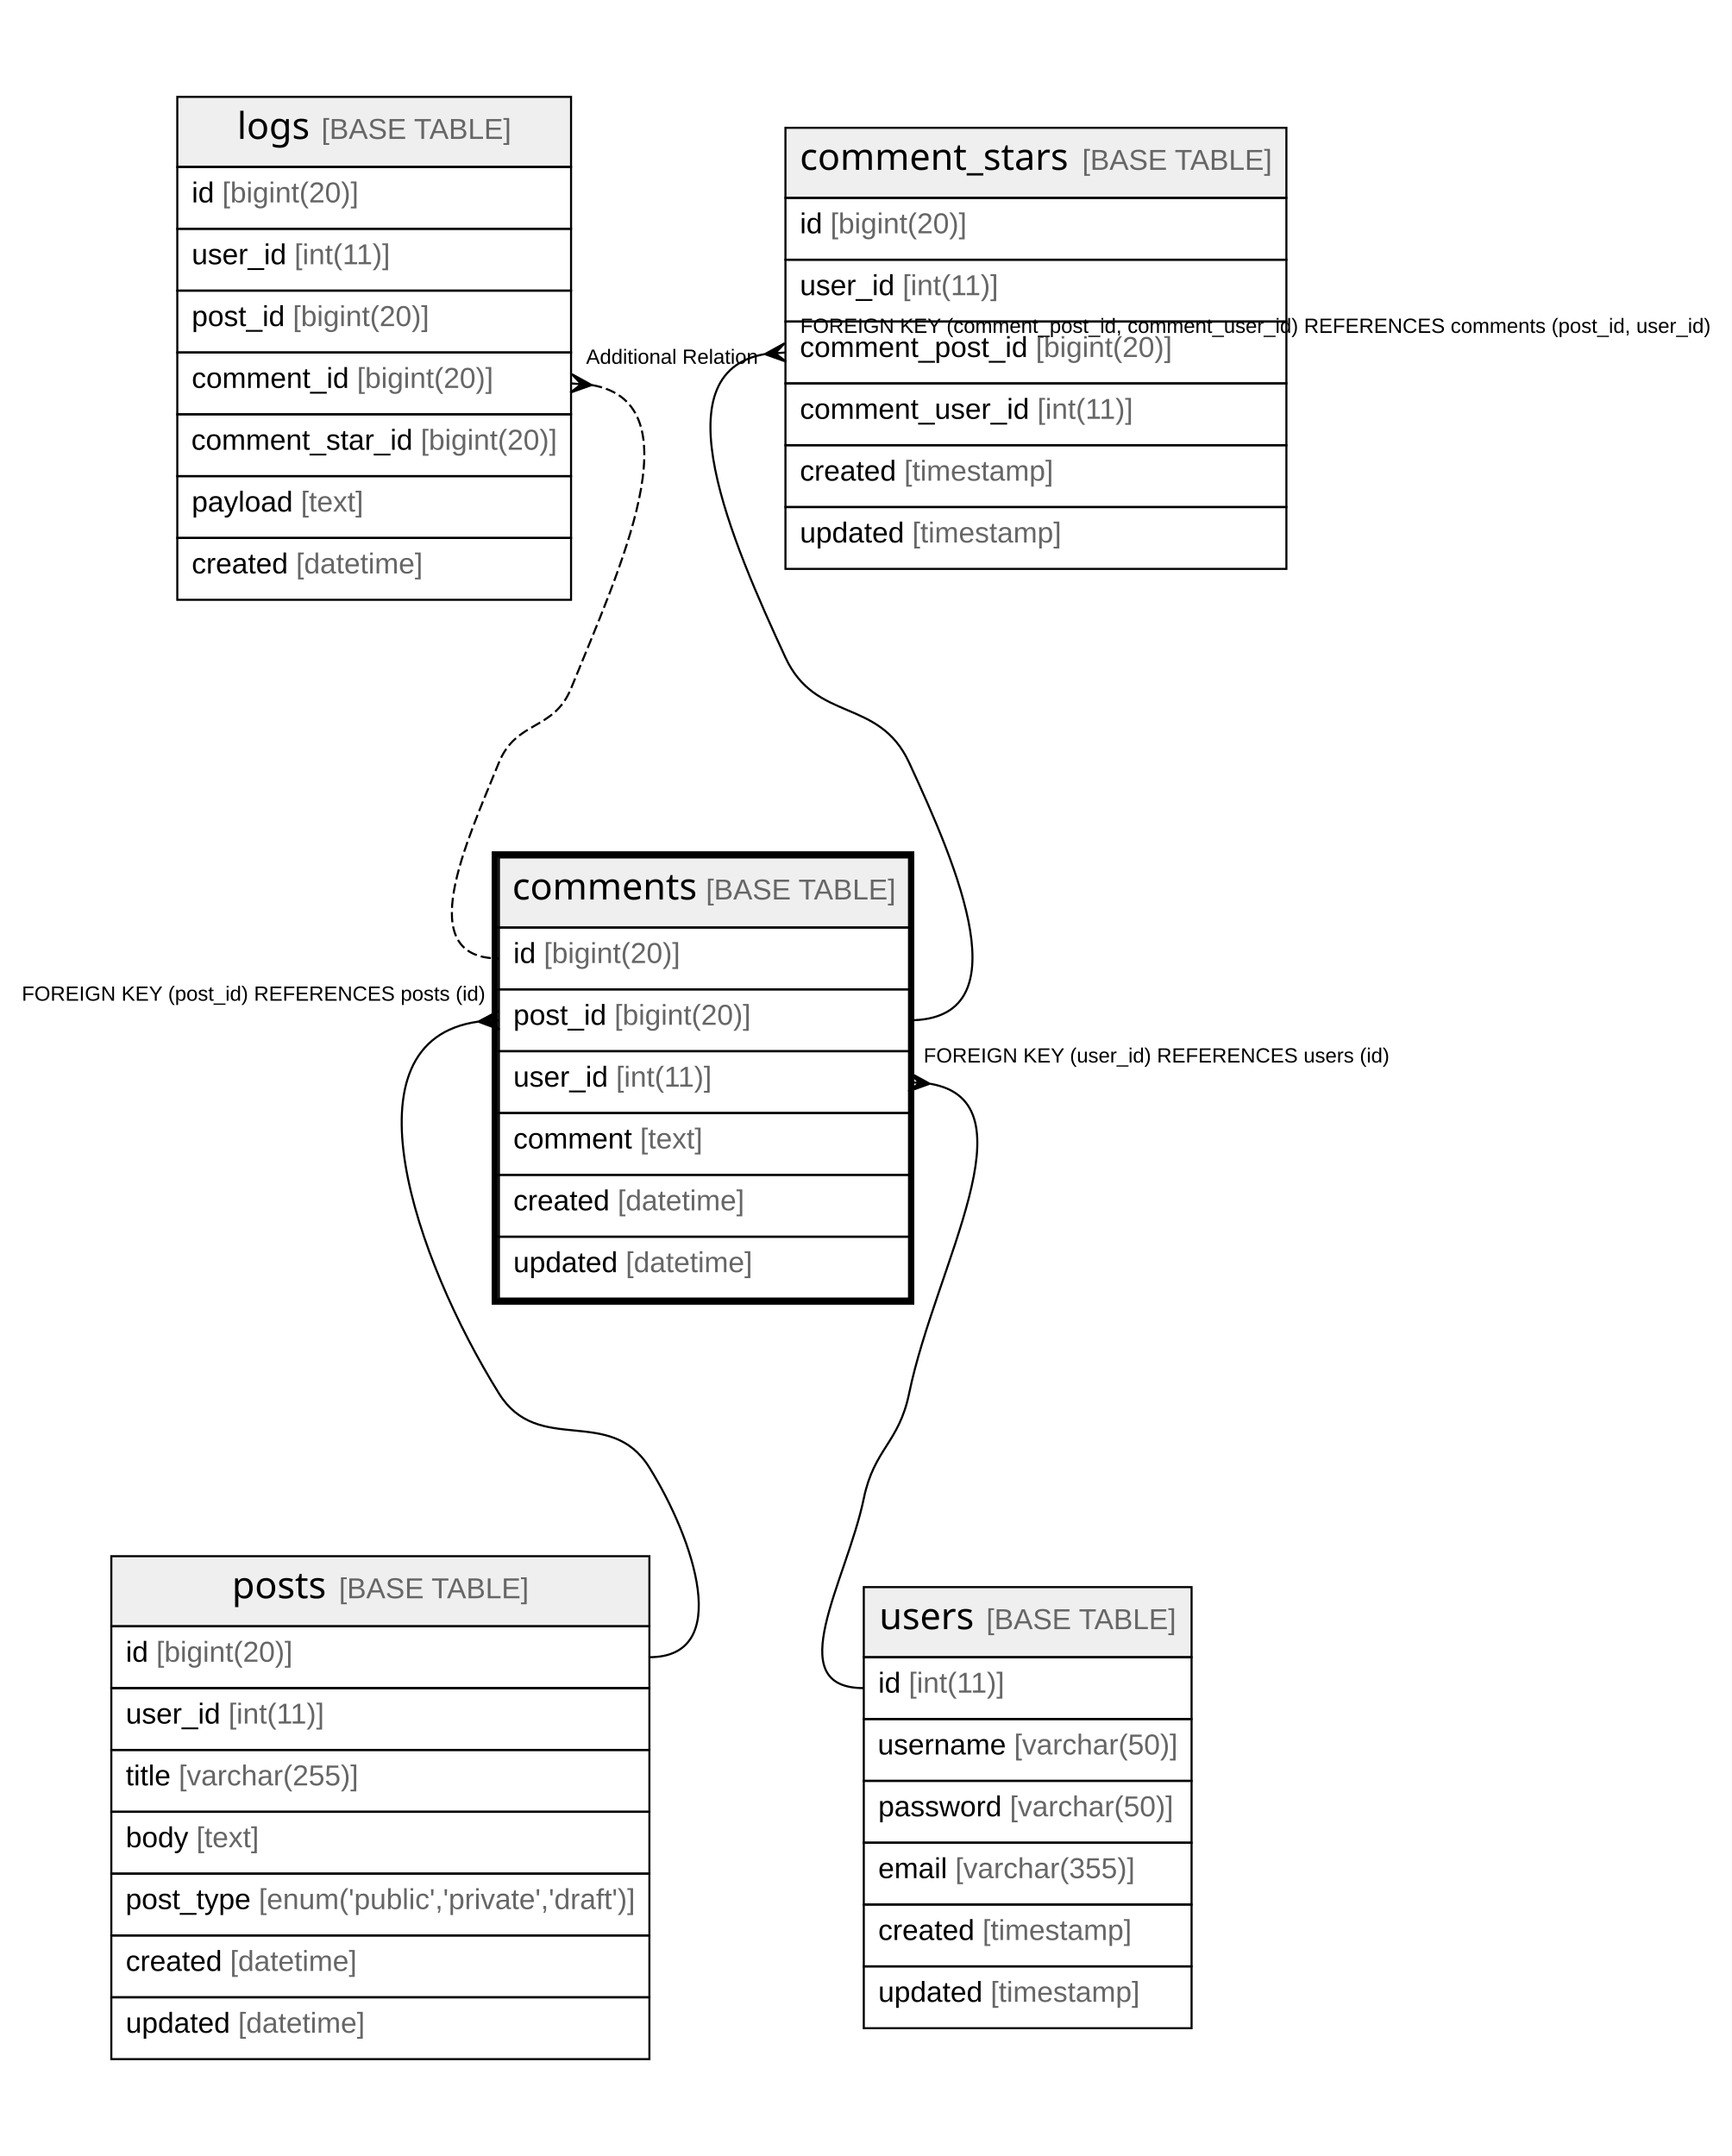
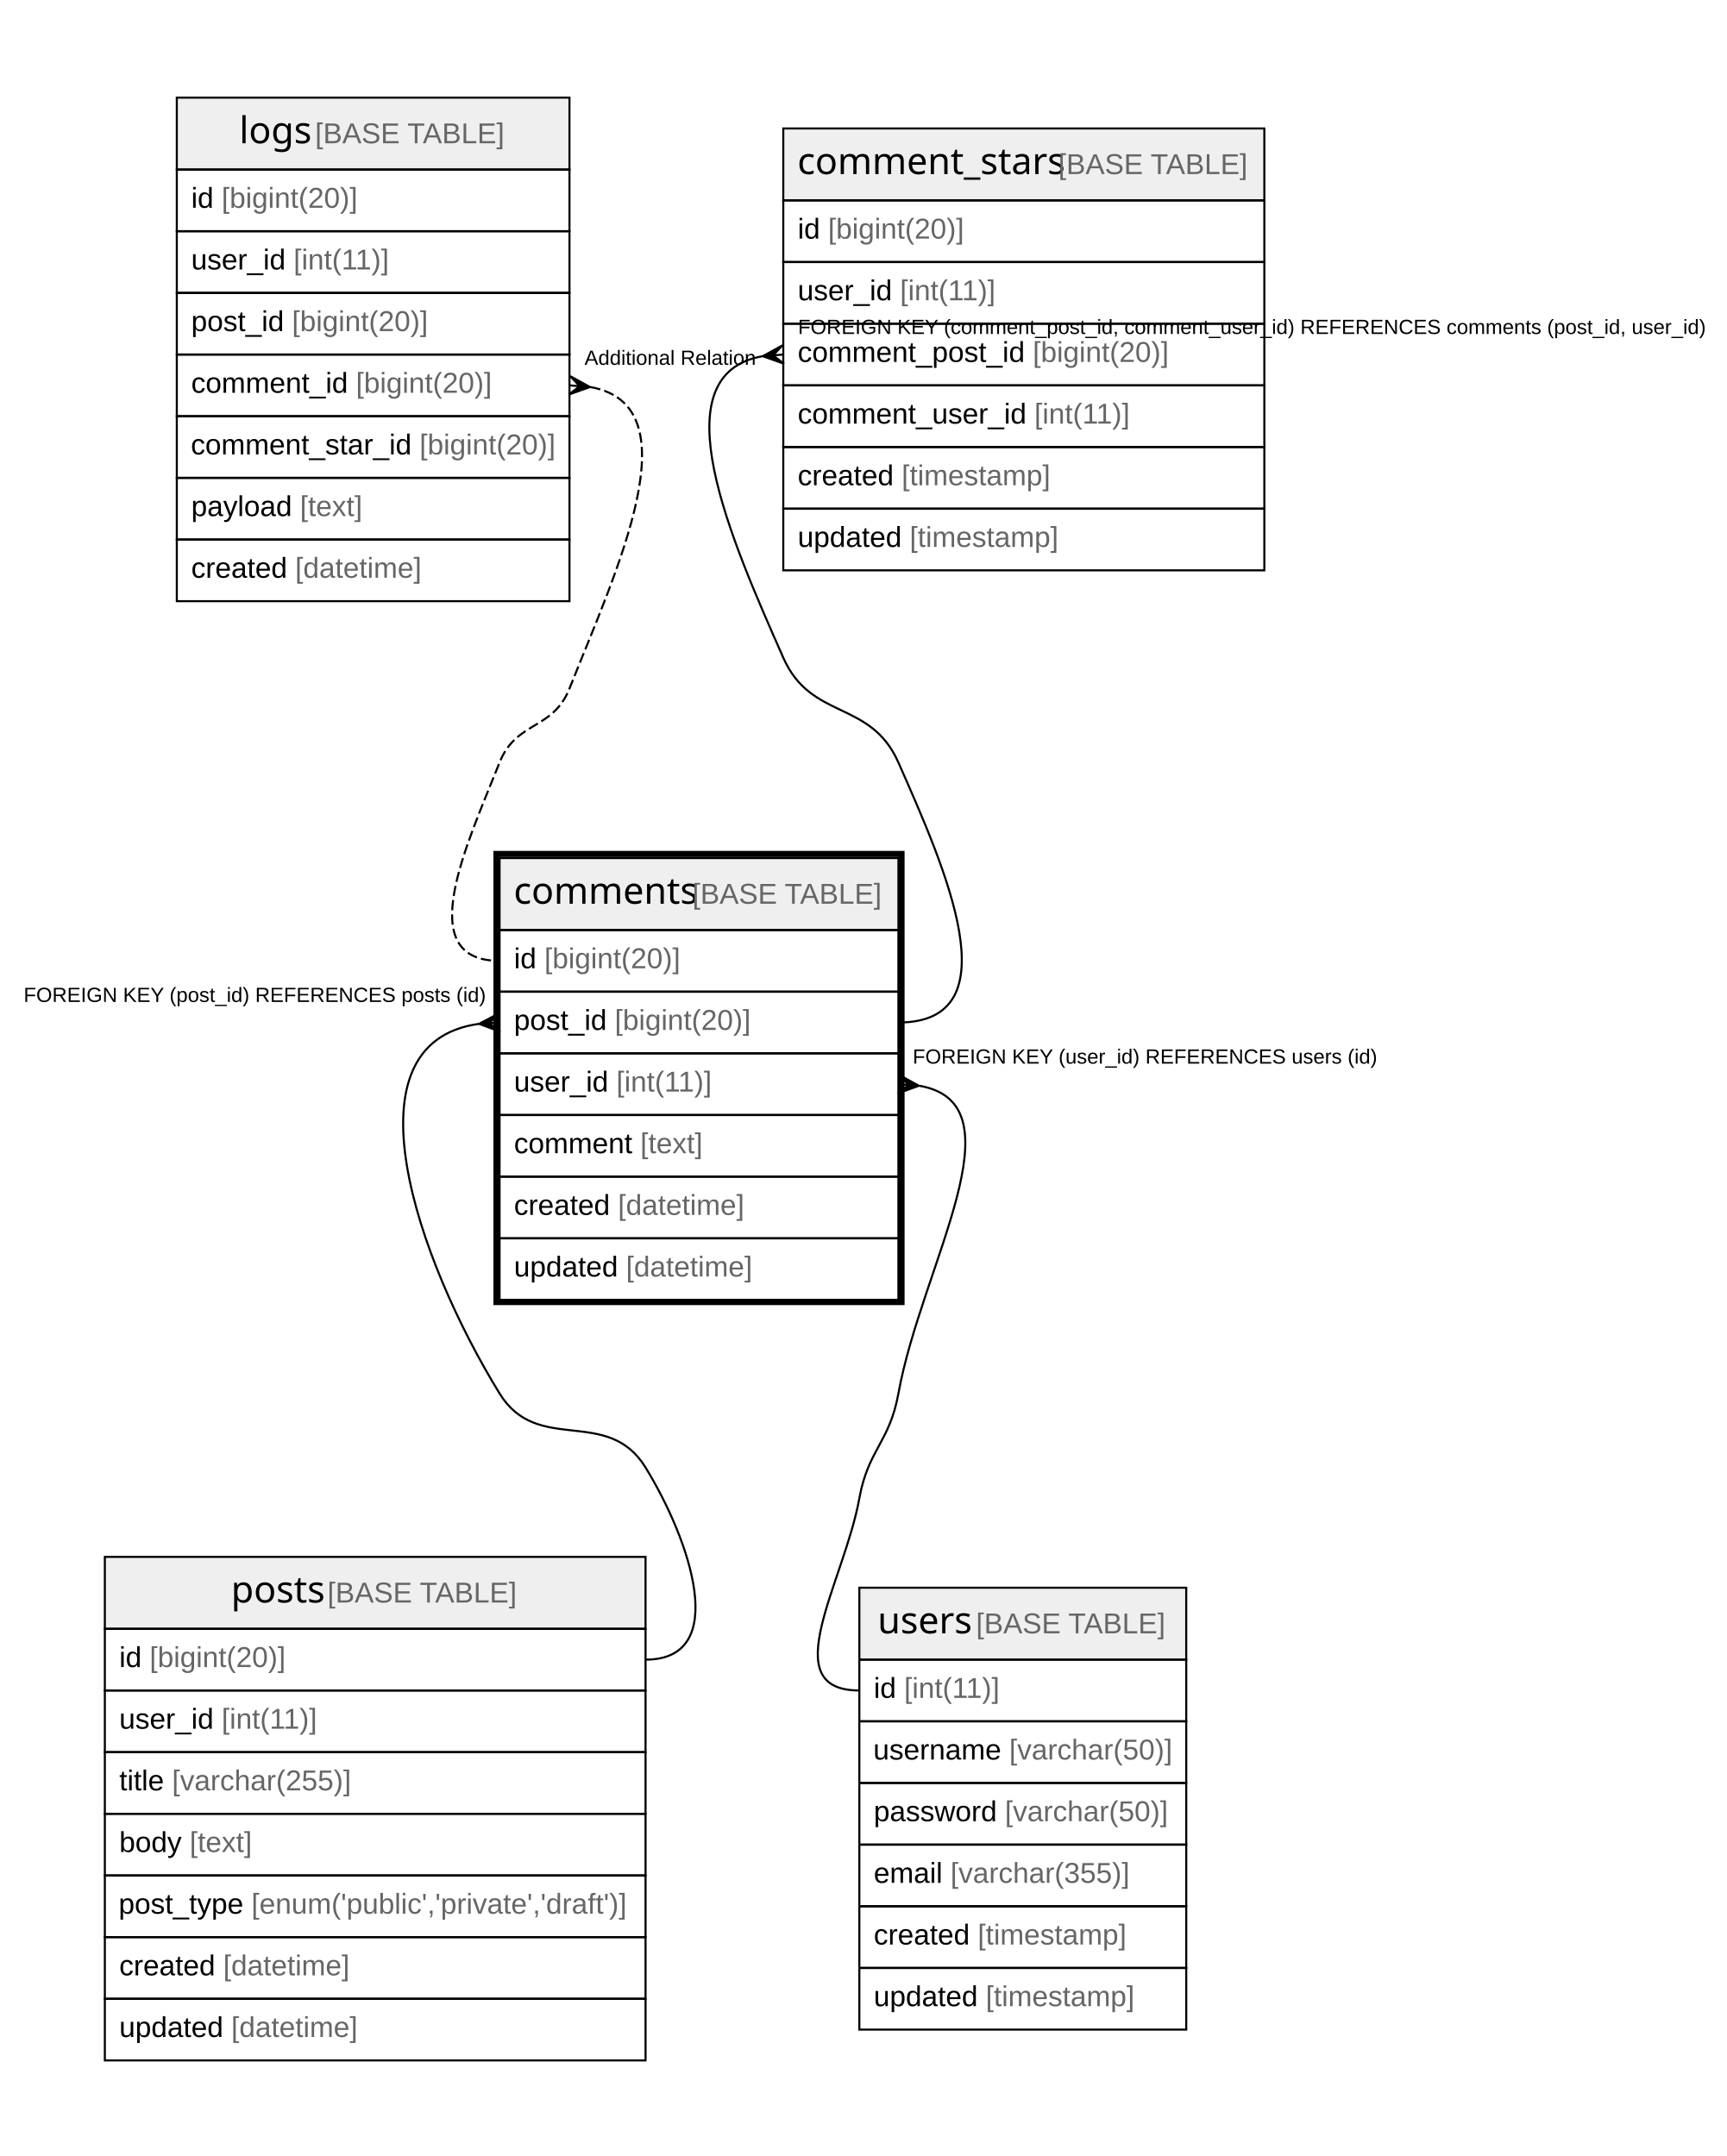
- <svg xmlns="http://www.w3.org/2000/svg" width="840pt" height="1046pt" viewBox="0.00 0.00 840.00 1046.00">
-   <g id="graph0" class="graph" transform="scale(1 1) rotate(0) translate(4 1042)">
-     <polygon fill="#ffffff" stroke="transparent" points="-4,4 -4,-1042 836,-1042 836,4 -4,4" />
+ <svg xmlns="http://www.w3.org/2000/svg" width="840pt" height="1049pt" viewBox="0.00 0.00 840.00 1049.00">
+   <g id="graph0" class="graph" transform="scale(1 1) rotate(0) translate(4 1045)">
+     <polygon fill="#ffffff" stroke="transparent" points="-4,4 -4,-1045 836,-1045 836,4 -4,4" />
    <g id="node1" class="node">
-       <polygon fill="#efefef" stroke="transparent" points="238,-592 238,-626 437,-626 437,-592 238,-592" />
-       <polygon fill="none" stroke="#000000" points="238,-592 238,-626 437,-626 437,-592 238,-592" />
-       <text text-anchor="start" x="244.502" y="-605.6" font-family="Arial Bold" font-size="18.00" fill="#000000">comments</text>
-       <text text-anchor="start" x="334.528" y="-605.6" font-family="Arial" font-size="14.00" fill="#000000"> </text>
-       <text text-anchor="start" x="338.418" y="-605.6" font-family="Arial" font-size="14.00" fill="#666666">[BASE TABLE]</text>
-       <polygon fill="none" stroke="#000000" points="238,-562 238,-592 437,-592 437,-562 238,-562" />
-       <text text-anchor="start" x="245" y="-574.8" font-family="Arial" font-size="14.00" fill="#000000">id </text>
-       <text text-anchor="start" x="259.786" y="-574.8" font-family="Arial" font-size="14.00" fill="#666666">[bigint(20)]</text>
-       <polygon fill="none" stroke="#000000" points="238,-532 238,-562 437,-562 437,-532 238,-532" />
-       <text text-anchor="start" x="245" y="-544.8" font-family="Arial" font-size="14.00" fill="#000000">post_id </text>
-       <text text-anchor="start" x="294.034" y="-544.8" font-family="Arial" font-size="14.00" fill="#666666">[bigint(20)]</text>
-       <polygon fill="none" stroke="#000000" points="238,-502 238,-532 437,-532 437,-502 238,-502" />
-       <text text-anchor="start" x="245" y="-514.8" font-family="Arial" font-size="14.00" fill="#000000">user_id </text>
-       <text text-anchor="start" x="294.807" y="-514.8" font-family="Arial" font-size="14.00" fill="#666666">[int(11)]</text>
-       <polygon fill="none" stroke="#000000" points="238,-472 238,-502 437,-502 437,-472 238,-472" />
-       <text text-anchor="start" x="245" y="-484.8" font-family="Arial" font-size="14.00" fill="#000000">comment </text>
-       <text text-anchor="start" x="306.462" y="-484.8" font-family="Arial" font-size="14.00" fill="#666666">[text]</text>
-       <polygon fill="none" stroke="#000000" points="238,-442 238,-472 437,-472 437,-442 238,-442" />
-       <text text-anchor="start" x="245" y="-454.8" font-family="Arial" font-size="14.00" fill="#000000">created </text>
-       <text text-anchor="start" x="295.586" y="-454.8" font-family="Arial" font-size="14.00" fill="#666666">[datetime]</text>
-       <polygon fill="none" stroke="#000000" points="238,-412 238,-442 437,-442 437,-412 238,-412" />
-       <text text-anchor="start" x="245" y="-424.8" font-family="Arial" font-size="14.00" fill="#000000">updated </text>
-       <text text-anchor="start" x="299.496" y="-424.8" font-family="Arial" font-size="14.00" fill="#666666">[datetime]</text>
-       <polygon fill="none" stroke="#000000" stroke-width="3" points="236,-410.5 236,-627.5 438,-627.5 438,-410.5 236,-410.5" />
+       <polygon fill="#efefef" stroke="transparent" points="239,-592.5 239,-627.5 433,-627.5 433,-592.5 239,-592.5" />
+       <polygon fill="none" stroke="#000000" points="239,-592.5 239,-627.5 433,-627.5 433,-592.5 239,-592.5" />
+       <text text-anchor="start" x="245.87" y="-605.3" font-family="Arial Bold" font-size="18.00" fill="#000000">comments</text>
+       <text text-anchor="start" x="328.876" y="-605.3" font-family="Arial" font-size="14.00" fill="#000000"> </text>
+       <text text-anchor="start" x="332.766" y="-605.3" font-family="Arial" font-size="14.00" fill="#666666">[BASE TABLE]</text>
+       <polygon fill="none" stroke="#000000" points="239,-562.5 239,-592.5 433,-592.5 433,-562.5 239,-562.5" />
+       <text text-anchor="start" x="246" y="-573.9" font-family="Arial" font-size="14.00" fill="#000000">id </text>
+       <text text-anchor="start" x="260.78" y="-573.9" font-family="Arial" font-size="14.00" fill="#666666">[bigint(20)]</text>
+       <polygon fill="none" stroke="#000000" points="239,-532.5 239,-562.5 433,-562.5 433,-532.5 239,-532.5" />
+       <text text-anchor="start" x="246" y="-543.9" font-family="Arial" font-size="14.00" fill="#000000">post_id </text>
+       <text text-anchor="start" x="295.018" y="-543.9" font-family="Arial" font-size="14.00" fill="#666666">[bigint(20)]</text>
+       <polygon fill="none" stroke="#000000" points="239,-502.5 239,-532.5 433,-532.5 433,-502.5 239,-502.5" />
+       <text text-anchor="start" x="246" y="-513.9" font-family="Arial" font-size="14.00" fill="#000000">user_id </text>
+       <text text-anchor="start" x="295.788" y="-513.9" font-family="Arial" font-size="14.00" fill="#666666">[int(11)]</text>
+       <polygon fill="none" stroke="#000000" points="239,-472.5 239,-502.5 433,-502.5 433,-472.5 239,-472.5" />
+       <text text-anchor="start" x="246" y="-483.9" font-family="Arial" font-size="14.00" fill="#000000">comment </text>
+       <text text-anchor="start" x="307.45" y="-483.9" font-family="Arial" font-size="14.00" fill="#666666">[text]</text>
+       <polygon fill="none" stroke="#000000" points="239,-442.5 239,-472.5 433,-472.5 433,-442.5 239,-442.5" />
+       <text text-anchor="start" x="246" y="-453.9" font-family="Arial" font-size="14.00" fill="#000000">created </text>
+       <text text-anchor="start" x="296.572" y="-453.9" font-family="Arial" font-size="14.00" fill="#666666">[datetime]</text>
+       <polygon fill="none" stroke="#000000" points="239,-412.5 239,-442.5 433,-442.5 433,-412.5 239,-412.5" />
+       <text text-anchor="start" x="246" y="-423.9" font-family="Arial" font-size="14.00" fill="#000000">updated </text>
+       <text text-anchor="start" x="300.477" y="-423.9" font-family="Arial" font-size="14.00" fill="#666666">[datetime]</text>
+       <polygon fill="none" stroke="#000000" stroke-width="3" points="237.5,-411.5 237.5,-629.5 434.5,-629.5 434.5,-411.5 237.5,-411.5" />
    </g>
    <g id="node3" class="node">
-       <polygon fill="#efefef" stroke="transparent" points="50,-253 50,-287 311,-287 311,-253 50,-253" />
-       <polygon fill="none" stroke="#000000" points="50,-253 50,-287 311,-287 311,-253 50,-253" />
-       <text text-anchor="start" x="108.512" y="-266.6" font-family="Arial Bold" font-size="18.00" fill="#000000">posts</text>
-       <text text-anchor="start" x="156.518" y="-266.6" font-family="Arial" font-size="14.00" fill="#000000"> </text>
-       <text text-anchor="start" x="160.408" y="-266.6" font-family="Arial" font-size="14.00" fill="#666666">[BASE TABLE]</text>
-       <polygon fill="none" stroke="#000000" points="50,-223 50,-253 311,-253 311,-223 50,-223" />
-       <text text-anchor="start" x="57" y="-235.8" font-family="Arial" font-size="14.00" fill="#000000">id </text>
-       <text text-anchor="start" x="71.786" y="-235.8" font-family="Arial" font-size="14.00" fill="#666666">[bigint(20)]</text>
-       <polygon fill="none" stroke="#000000" points="50,-193 50,-223 311,-223 311,-193 50,-193" />
-       <text text-anchor="start" x="57" y="-205.8" font-family="Arial" font-size="14.00" fill="#000000">user_id </text>
-       <text text-anchor="start" x="106.807" y="-205.8" font-family="Arial" font-size="14.00" fill="#666666">[int(11)]</text>
-       <polygon fill="none" stroke="#000000" points="50,-163 50,-193 311,-193 311,-163 50,-163" />
-       <text text-anchor="start" x="57" y="-175.8" font-family="Arial" font-size="14.00" fill="#000000">title </text>
-       <text text-anchor="start" x="82.676" y="-175.8" font-family="Arial" font-size="14.00" fill="#666666">[varchar(255)]</text>
-       <polygon fill="none" stroke="#000000" points="50,-133 50,-163 311,-163 311,-133 50,-133" />
-       <text text-anchor="start" x="57" y="-145.8" font-family="Arial" font-size="14.00" fill="#000000">body </text>
-       <text text-anchor="start" x="91.248" y="-145.8" font-family="Arial" font-size="14.00" fill="#666666">[text]</text>
-       <polygon fill="none" stroke="#000000" points="50,-103 50,-133 311,-133 311,-103 50,-103" />
-       <text text-anchor="start" x="56.923" y="-115.8" font-family="Arial" font-size="14.00" fill="#000000">post_type </text>
-       <text text-anchor="start" x="121.523" y="-115.8" font-family="Arial" font-size="14.00" fill="#666666">[enum('public','private','draft')]</text>
-       <polygon fill="none" stroke="#000000" points="50,-73 50,-103 311,-103 311,-73 50,-73" />
-       <text text-anchor="start" x="57" y="-85.8" font-family="Arial" font-size="14.00" fill="#000000">created </text>
-       <text text-anchor="start" x="107.586" y="-85.8" font-family="Arial" font-size="14.00" fill="#666666">[datetime]</text>
-       <polygon fill="none" stroke="#000000" points="50,-43 50,-73 311,-73 311,-43 50,-43" />
-       <text text-anchor="start" x="57" y="-55.8" font-family="Arial" font-size="14.00" fill="#000000">updated </text>
-       <text text-anchor="start" x="111.496" y="-55.8" font-family="Arial" font-size="14.00" fill="#666666">[datetime]</text>
+       <polygon fill="#efefef" stroke="transparent" points="47,-252.5 47,-287.5 310,-287.5 310,-252.5 47,-252.5" />
+       <polygon fill="none" stroke="#000000" points="47,-252.5 47,-287.5 310,-287.5 310,-252.5 47,-252.5" />
+       <text text-anchor="start" x="108.366" y="-265.3" font-family="Arial Bold" font-size="18.00" fill="#000000">posts</text>
+       <text text-anchor="start" x="151.38" y="-265.3" font-family="Arial" font-size="14.00" fill="#000000"> </text>
+       <text text-anchor="start" x="155.271" y="-265.3" font-family="Arial" font-size="14.00" fill="#666666">[BASE TABLE]</text>
+       <polygon fill="none" stroke="#000000" points="47,-222.5 47,-252.5 310,-252.5 310,-222.5 47,-222.5" />
+       <text text-anchor="start" x="54" y="-233.9" font-family="Arial" font-size="14.00" fill="#000000">id </text>
+       <text text-anchor="start" x="68.78" y="-233.9" font-family="Arial" font-size="14.00" fill="#666666">[bigint(20)]</text>
+       <polygon fill="none" stroke="#000000" points="47,-192.5 47,-222.5 310,-222.5 310,-192.5 47,-192.5" />
+       <text text-anchor="start" x="54" y="-203.9" font-family="Arial" font-size="14.00" fill="#000000">user_id </text>
+       <text text-anchor="start" x="103.788" y="-203.9" font-family="Arial" font-size="14.00" fill="#666666">[int(11)]</text>
+       <polygon fill="none" stroke="#000000" points="47,-162.5 47,-192.5 310,-192.5 310,-162.5 47,-162.5" />
+       <text text-anchor="start" x="54" y="-173.9" font-family="Arial" font-size="14.00" fill="#000000">title </text>
+       <text text-anchor="start" x="79.668" y="-173.9" font-family="Arial" font-size="14.00" fill="#666666">[varchar(255)]</text>
+       <polygon fill="none" stroke="#000000" points="47,-132.5 47,-162.5 310,-162.5 310,-132.5 47,-132.5" />
+       <text text-anchor="start" x="54" y="-143.9" font-family="Arial" font-size="14.00" fill="#000000">body </text>
+       <text text-anchor="start" x="88.238" y="-143.9" font-family="Arial" font-size="14.00" fill="#666666">[text]</text>
+       <polygon fill="none" stroke="#000000" points="47,-102.5 47,-132.5 310,-132.5 310,-102.5 47,-102.5" />
+       <text text-anchor="start" x="53.697" y="-113.9" font-family="Arial" font-size="14.00" fill="#000000">post_type </text>
+       <text text-anchor="start" x="118.282" y="-113.9" font-family="Arial" font-size="14.00" fill="#666666">[enum('public','private','draft')]</text>
+       <polygon fill="none" stroke="#000000" points="47,-72.5 47,-102.5 310,-102.5 310,-72.5 47,-72.5" />
+       <text text-anchor="start" x="54" y="-83.9" font-family="Arial" font-size="14.00" fill="#000000">created </text>
+       <text text-anchor="start" x="104.572" y="-83.9" font-family="Arial" font-size="14.00" fill="#666666">[datetime]</text>
+       <polygon fill="none" stroke="#000000" points="47,-42.5 47,-72.5 310,-72.5 310,-42.5 47,-42.5" />
+       <text text-anchor="start" x="54" y="-53.9" font-family="Arial" font-size="14.00" fill="#000000">updated </text>
+       <text text-anchor="start" x="108.477" y="-53.9" font-family="Arial" font-size="14.00" fill="#666666">[datetime]</text>
    </g>
    <g id="edge2" class="edge">
-       <path fill="none" stroke="#000000" d="M227.865,-546.332C160.976,-536.965 197.428,-431.245 238,-366 257.103,-335.28 291.897,-360.72 311,-330 332.592,-295.277 351.889,-238 311,-238" />
-       <polygon fill="#000000" stroke="#000000" points="228.022,-546.342 237.704,-551.49 233.011,-546.671 238,-547 238,-547 238,-547 233.011,-546.671 238.296,-542.51 228.022,-546.342 228.022,-546.342" />
-       <text text-anchor="start" x="6.564" y="-556.5" font-family="Arial" font-size="10.00" fill="#000000">FOREIGN KEY (post_id) REFERENCES posts (id)</text>
+       <path fill="none" stroke="#000000" d="M228.896,-546.835C162.221,-537.513 198.903,-432.288 239,-367 257.516,-336.852 291.484,-361.148 310,-331 331.748,-295.589 351.556,-237.5 310,-237.5" />
+       <polygon fill="#000000" stroke="#000000" points="229.022,-546.843 238.704,-551.99 234.011,-547.172 239,-547.5 239,-547.5 239,-547.5 234.011,-547.172 239.296,-543.01 229.022,-546.843 229.022,-546.843" />
+       <text text-anchor="start" x="7.495" y="-557.5" font-family="Arial" font-size="10.00" fill="#000000">FOREIGN KEY (post_id) REFERENCES posts (id)</text>
    </g>
    <g id="node5" class="node">
-       <polygon fill="#efefef" stroke="transparent" points="415,-238 415,-272 574,-272 574,-238 415,-238" />
-       <polygon fill="none" stroke="#000000" points="415,-238 415,-272 574,-272 574,-238 415,-238" />
-       <text text-anchor="start" x="422.499" y="-251.6" font-family="Arial Bold" font-size="18.00" fill="#000000">users</text>
-       <text text-anchor="start" x="470.531" y="-251.6" font-family="Arial" font-size="14.00" fill="#000000"> </text>
-       <text text-anchor="start" x="474.421" y="-251.6" font-family="Arial" font-size="14.00" fill="#666666">[BASE TABLE]</text>
-       <polygon fill="none" stroke="#000000" points="415,-208 415,-238 574,-238 574,-208 415,-208" />
-       <text text-anchor="start" x="422" y="-220.8" font-family="Arial" font-size="14.00" fill="#000000">id </text>
-       <text text-anchor="start" x="436.786" y="-220.8" font-family="Arial" font-size="14.00" fill="#666666">[int(11)]</text>
-       <polygon fill="none" stroke="#000000" points="415,-178 415,-208 574,-208 574,-178 415,-178" />
-       <text text-anchor="start" x="421.748" y="-190.8" font-family="Arial" font-size="14.00" fill="#000000">username </text>
-       <text text-anchor="start" x="487.893" y="-190.8" font-family="Arial" font-size="14.00" fill="#666666">[varchar(50)]</text>
-       <polygon fill="none" stroke="#000000" points="415,-148 415,-178 574,-178 574,-148 415,-148" />
-       <text text-anchor="start" x="422" y="-160.8" font-family="Arial" font-size="14.00" fill="#000000">password </text>
-       <text text-anchor="start" x="485.807" y="-160.8" font-family="Arial" font-size="14.00" fill="#666666">[varchar(50)]</text>
-       <polygon fill="none" stroke="#000000" points="415,-118 415,-148 574,-148 574,-118 415,-118" />
-       <text text-anchor="start" x="422" y="-130.8" font-family="Arial" font-size="14.00" fill="#000000">email </text>
-       <text text-anchor="start" x="459.345" y="-130.8" font-family="Arial" font-size="14.00" fill="#666666">[varchar(355)]</text>
-       <polygon fill="none" stroke="#000000" points="415,-88 415,-118 574,-118 574,-88 415,-88" />
-       <text text-anchor="start" x="422" y="-100.8" font-family="Arial" font-size="14.00" fill="#000000">created </text>
-       <text text-anchor="start" x="472.586" y="-100.8" font-family="Arial" font-size="14.00" fill="#666666">[timestamp]</text>
-       <polygon fill="none" stroke="#000000" points="415,-58 415,-88 574,-88 574,-58 415,-58" />
-       <text text-anchor="start" x="422" y="-70.8" font-family="Arial" font-size="14.00" fill="#000000">updated </text>
-       <text text-anchor="start" x="476.496" y="-70.8" font-family="Arial" font-size="14.00" fill="#666666">[timestamp]</text>
+       <polygon fill="#efefef" stroke="transparent" points="414,-237.5 414,-272.5 573,-272.5 573,-237.5 414,-237.5" />
+       <polygon fill="none" stroke="#000000" points="414,-237.5 414,-272.5 573,-272.5 573,-237.5 414,-237.5" />
+       <text text-anchor="start" x="422.871" y="-250.3" font-family="Arial Bold" font-size="18.00" fill="#000000">users</text>
+       <text text-anchor="start" x="466.875" y="-250.3" font-family="Arial" font-size="14.00" fill="#000000"> </text>
+       <text text-anchor="start" x="470.766" y="-250.3" font-family="Arial" font-size="14.00" fill="#666666">[BASE TABLE]</text>
+       <polygon fill="none" stroke="#000000" points="414,-207.5 414,-237.5 573,-237.5 573,-207.5 414,-207.5" />
+       <text text-anchor="start" x="421" y="-218.9" font-family="Arial" font-size="14.00" fill="#000000">id </text>
+       <text text-anchor="start" x="435.78" y="-218.9" font-family="Arial" font-size="14.00" fill="#666666">[int(11)]</text>
+       <polygon fill="none" stroke="#000000" points="414,-177.5 414,-207.5 573,-207.5 573,-177.5 414,-177.5" />
+       <text text-anchor="start" x="420.769" y="-188.9" font-family="Arial" font-size="14.00" fill="#000000">username </text>
+       <text text-anchor="start" x="486.894" y="-188.9" font-family="Arial" font-size="14.00" fill="#666666">[varchar(50)]</text>
+       <polygon fill="none" stroke="#000000" points="414,-147.5 414,-177.5 573,-177.5 573,-147.5 414,-147.5" />
+       <text text-anchor="start" x="421" y="-158.9" font-family="Arial" font-size="14.00" fill="#000000">password </text>
+       <text text-anchor="start" x="484.788" y="-158.9" font-family="Arial" font-size="14.00" fill="#666666">[varchar(50)]</text>
+       <polygon fill="none" stroke="#000000" points="414,-117.5 414,-147.5 573,-147.5 573,-117.5 414,-117.5" />
+       <text text-anchor="start" x="421" y="-128.9" font-family="Arial" font-size="14.00" fill="#000000">email </text>
+       <text text-anchor="start" x="458.33" y="-128.9" font-family="Arial" font-size="14.00" fill="#666666">[varchar(355)]</text>
+       <polygon fill="none" stroke="#000000" points="414,-87.5 414,-117.5 573,-117.5 573,-87.5 414,-87.5" />
+       <text text-anchor="start" x="421" y="-98.9" font-family="Arial" font-size="14.00" fill="#000000">created </text>
+       <text text-anchor="start" x="471.572" y="-98.9" font-family="Arial" font-size="14.00" fill="#666666">[timestamp]</text>
+       <polygon fill="none" stroke="#000000" points="414,-57.5 414,-87.5 573,-87.5 573,-57.5 414,-57.5" />
+       <text text-anchor="start" x="421" y="-68.9" font-family="Arial" font-size="14.00" fill="#000000">updated </text>
+       <text text-anchor="start" x="475.477" y="-68.9" font-family="Arial" font-size="14.00" fill="#666666">[timestamp]</text>
    </g>
    <g id="edge4" class="edge">
-       <path fill="none" stroke="#000000" d="M447.272,-516.198C498.174,-507.403 449.803,-428.002 437,-366 432.008,-341.824 419.992,-339.176 415,-315 406.731,-274.956 374.111,-223 415,-223" />
-       <polygon fill="#000000" stroke="#000000" points="446.97,-516.222 436.65,-512.514 441.985,-516.611 437,-517 437,-517 437,-517 441.985,-516.611 437.35,-521.486 446.97,-516.222 446.97,-516.222" />
-       <text text-anchor="start" x="444.012" y="-526.5" font-family="Arial" font-size="10.00" fill="#000000">FOREIGN KEY (user_id) REFERENCES users (id)</text>
+       <path fill="none" stroke="#000000" d="M443.223,-516.704C493.794,-507.969 444.192,-429.1 433,-367 428.71,-343.195 418.29,-339.805 414,-316 406.629,-275.103 372.444,-222.5 414,-222.5" />
+       <polygon fill="#000000" stroke="#000000" points="442.97,-516.723 432.651,-513.014 437.985,-517.112 433,-517.5 433,-517.5 433,-517.5 437.985,-517.112 433.349,-521.986 442.97,-516.723 442.97,-516.723" />
+       <text text-anchor="start" x="439.945" y="-527.5" font-family="Arial" font-size="10.00" fill="#000000">FOREIGN KEY (user_id) REFERENCES users (id)</text>
    </g>
    <g id="node2" class="node">
-       <polygon fill="#efefef" stroke="transparent" points="82,-961 82,-995 273,-995 273,-961 82,-961" />
-       <polygon fill="none" stroke="#000000" points="82,-961 82,-995 273,-995 273,-961 82,-961" />
-       <text text-anchor="start" x="111.014" y="-974.6" font-family="Arial Bold" font-size="18.00" fill="#000000">logs</text>
-       <text text-anchor="start" x="148.016" y="-974.6" font-family="Arial" font-size="14.00" fill="#000000"> </text>
-       <text text-anchor="start" x="151.906" y="-974.6" font-family="Arial" font-size="14.00" fill="#666666">[BASE TABLE]</text>
-       <polygon fill="none" stroke="#000000" points="82,-931 82,-961 273,-961 273,-931 82,-931" />
-       <text text-anchor="start" x="89" y="-943.8" font-family="Arial" font-size="14.00" fill="#000000">id </text>
-       <text text-anchor="start" x="103.786" y="-943.8" font-family="Arial" font-size="14.00" fill="#666666">[bigint(20)]</text>
-       <polygon fill="none" stroke="#000000" points="82,-901 82,-931 273,-931 273,-901 82,-901" />
-       <text text-anchor="start" x="89" y="-913.8" font-family="Arial" font-size="14.00" fill="#000000">user_id </text>
-       <text text-anchor="start" x="138.807" y="-913.8" font-family="Arial" font-size="14.00" fill="#666666">[int(11)]</text>
-       <polygon fill="none" stroke="#000000" points="82,-871 82,-901 273,-901 273,-871 82,-871" />
-       <text text-anchor="start" x="89" y="-883.8" font-family="Arial" font-size="14.00" fill="#000000">post_id </text>
-       <text text-anchor="start" x="138.034" y="-883.8" font-family="Arial" font-size="14.00" fill="#666666">[bigint(20)]</text>
-       <polygon fill="none" stroke="#000000" points="82,-841 82,-871 273,-871 273,-841 82,-841" />
-       <text text-anchor="start" x="89" y="-853.8" font-family="Arial" font-size="14.00" fill="#000000">comment_id </text>
-       <text text-anchor="start" x="169.144" y="-853.8" font-family="Arial" font-size="14.00" fill="#666666">[bigint(20)]</text>
-       <polygon fill="none" stroke="#000000" points="82,-811 82,-841 273,-841 273,-811 82,-811" />
-       <text text-anchor="start" x="88.793" y="-823.8" font-family="Arial" font-size="14.00" fill="#000000">comment_star_id </text>
-       <text text-anchor="start" x="200.062" y="-823.8" font-family="Arial" font-size="14.00" fill="#666666">[bigint(20)]</text>
-       <polygon fill="none" stroke="#000000" points="82,-781 82,-811 273,-811 273,-781 82,-781" />
-       <text text-anchor="start" x="89" y="-793.8" font-family="Arial" font-size="14.00" fill="#000000">payload </text>
-       <text text-anchor="start" x="141.931" y="-793.8" font-family="Arial" font-size="14.00" fill="#666666">[text]</text>
-       <polygon fill="none" stroke="#000000" points="82,-751 82,-781 273,-781 273,-751 82,-751" />
-       <text text-anchor="start" x="89" y="-763.8" font-family="Arial" font-size="14.00" fill="#000000">created </text>
-       <text text-anchor="start" x="139.586" y="-763.8" font-family="Arial" font-size="14.00" fill="#666666">[datetime]</text>
+       <polygon fill="#efefef" stroke="transparent" points="82,-962.5 82,-997.5 273,-997.5 273,-962.5 82,-962.5" />
+       <polygon fill="none" stroke="#000000" points="82,-962.5 82,-997.5 273,-997.5 273,-962.5 82,-962.5" />
+       <text text-anchor="start" x="112.37" y="-975.3" font-family="Arial Bold" font-size="18.00" fill="#000000">logs</text>
+       <text text-anchor="start" x="145.376" y="-975.3" font-family="Arial" font-size="14.00" fill="#000000"> </text>
+       <text text-anchor="start" x="149.267" y="-975.3" font-family="Arial" font-size="14.00" fill="#666666">[BASE TABLE]</text>
+       <polygon fill="none" stroke="#000000" points="82,-932.5 82,-962.5 273,-962.5 273,-932.5 82,-932.5" />
+       <text text-anchor="start" x="89" y="-943.9" font-family="Arial" font-size="14.00" fill="#000000">id </text>
+       <text text-anchor="start" x="103.78" y="-943.9" font-family="Arial" font-size="14.00" fill="#666666">[bigint(20)]</text>
+       <polygon fill="none" stroke="#000000" points="82,-902.5 82,-932.5 273,-932.5 273,-902.5 82,-902.5" />
+       <text text-anchor="start" x="89" y="-913.9" font-family="Arial" font-size="14.00" fill="#000000">user_id </text>
+       <text text-anchor="start" x="138.788" y="-913.9" font-family="Arial" font-size="14.00" fill="#666666">[int(11)]</text>
+       <polygon fill="none" stroke="#000000" points="82,-872.5 82,-902.5 273,-902.5 273,-872.5 82,-872.5" />
+       <text text-anchor="start" x="89" y="-883.9" font-family="Arial" font-size="14.00" fill="#000000">post_id </text>
+       <text text-anchor="start" x="138.018" y="-883.9" font-family="Arial" font-size="14.00" fill="#666666">[bigint(20)]</text>
+       <polygon fill="none" stroke="#000000" points="82,-842.5 82,-872.5 273,-872.5 273,-842.5 82,-842.5" />
+       <text text-anchor="start" x="89" y="-853.9" font-family="Arial" font-size="14.00" fill="#000000">comment_id </text>
+       <text text-anchor="start" x="169.122" y="-853.9" font-family="Arial" font-size="14.00" fill="#666666">[bigint(20)]</text>
+       <polygon fill="none" stroke="#000000" points="82,-812.5 82,-842.5 273,-842.5 273,-812.5 82,-812.5" />
+       <text text-anchor="start" x="88.821" y="-823.9" font-family="Arial" font-size="14.00" fill="#000000">comment_star_id </text>
+       <text text-anchor="start" x="200.06" y="-823.9" font-family="Arial" font-size="14.00" fill="#666666">[bigint(20)]</text>
+       <polygon fill="none" stroke="#000000" points="82,-782.5 82,-812.5 273,-812.5 273,-782.5 82,-782.5" />
+       <text text-anchor="start" x="89" y="-793.9" font-family="Arial" font-size="14.00" fill="#000000">payload </text>
+       <text text-anchor="start" x="141.91" y="-793.9" font-family="Arial" font-size="14.00" fill="#666666">[text]</text>
+       <polygon fill="none" stroke="#000000" points="82,-752.5 82,-782.5 273,-782.5 273,-752.5 82,-752.5" />
+       <text text-anchor="start" x="89" y="-763.9" font-family="Arial" font-size="14.00" fill="#000000">created </text>
+       <text text-anchor="start" x="139.572" y="-763.9" font-family="Arial" font-size="14.00" fill="#666666">[datetime]</text>
    </g>
    <g id="edge1" class="edge">
-       <path fill="none" stroke="#000000" stroke-dasharray="5,2" d="M283.171,-855.183C334.182,-846.222 296.342,-765.494 273,-708 264.606,-687.324 246.394,-692.676 238,-672 222.117,-632.879 195.778,-577 238,-577" />
-       <polygon fill="#000000" stroke="#000000" points="282.968,-855.199 272.639,-851.514 277.984,-855.6 273,-856 273,-856 273,-856 277.984,-855.6 273.361,-860.486 282.968,-855.199 282.968,-855.199" />
-       <text text-anchor="start" x="280.306" y="-865.5" font-family="Arial" font-size="10.00" fill="#000000">Additional Relation</text>
+       <path fill="none" stroke="#000000" stroke-dasharray="5,2" d="M283.133,-856.687C333.928,-847.774 295.848,-767.467 273,-710 264.869,-689.549 247.131,-694.451 239,-674 223.155,-634.145 196.111,-577.5 239,-577.5" />
+       <polygon fill="#000000" stroke="#000000" points="282.968,-856.7 272.64,-853.014 277.984,-857.1 273,-857.5 273,-857.5 273,-857.5 277.984,-857.1 273.36,-861.986 282.968,-856.7 282.968,-856.7" />
+       <text text-anchor="start" x="280.325" y="-867.5" font-family="Arial" font-size="10.00" fill="#000000">Additional Relation</text>
    </g>
    <g id="node4" class="node">
-       <polygon fill="#efefef" stroke="transparent" points="377,-946 377,-980 620,-980 620,-946 377,-946" />
-       <polygon fill="none" stroke="#000000" points="377,-946 377,-980 620,-980 620,-946 377,-946" />
-       <text text-anchor="start" x="383.986" y="-959.6" font-family="Arial Bold" font-size="18.00" fill="#000000">comment_stars</text>
-       <text text-anchor="start" x="517.044" y="-959.6" font-family="Arial" font-size="14.00" fill="#000000"> </text>
-       <text text-anchor="start" x="520.934" y="-959.6" font-family="Arial" font-size="14.00" fill="#666666">[BASE TABLE]</text>
-       <polygon fill="none" stroke="#000000" points="377,-916 377,-946 620,-946 620,-916 377,-916" />
-       <text text-anchor="start" x="384" y="-928.8" font-family="Arial" font-size="14.00" fill="#000000">id </text>
-       <text text-anchor="start" x="398.786" y="-928.8" font-family="Arial" font-size="14.00" fill="#666666">[bigint(20)]</text>
-       <polygon fill="none" stroke="#000000" points="377,-886 377,-916 620,-916 620,-886 377,-886" />
-       <text text-anchor="start" x="384" y="-898.8" font-family="Arial" font-size="14.00" fill="#000000">user_id </text>
-       <text text-anchor="start" x="433.807" y="-898.8" font-family="Arial" font-size="14.00" fill="#666666">[int(11)]</text>
-       <polygon fill="none" stroke="#000000" points="377,-856 377,-886 620,-886 620,-856 377,-856" />
-       <text text-anchor="start" x="384" y="-868.8" font-family="Arial" font-size="14.00" fill="#000000">comment_post_id </text>
-       <text text-anchor="start" x="498.393" y="-868.8" font-family="Arial" font-size="14.00" fill="#666666">[bigint(20)]</text>
-       <polygon fill="none" stroke="#000000" points="377,-826 377,-856 620,-856 620,-826 377,-826" />
-       <text text-anchor="start" x="384" y="-838.8" font-family="Arial" font-size="14.00" fill="#000000">comment_user_id </text>
-       <text text-anchor="start" x="499.165" y="-838.8" font-family="Arial" font-size="14.00" fill="#666666">[int(11)]</text>
-       <polygon fill="none" stroke="#000000" points="377,-796 377,-826 620,-826 620,-796 377,-796" />
-       <text text-anchor="start" x="384" y="-808.8" font-family="Arial" font-size="14.00" fill="#000000">created </text>
-       <text text-anchor="start" x="434.586" y="-808.8" font-family="Arial" font-size="14.00" fill="#666666">[timestamp]</text>
-       <polygon fill="none" stroke="#000000" points="377,-766 377,-796 620,-796 620,-766 377,-766" />
-       <text text-anchor="start" x="384" y="-778.8" font-family="Arial" font-size="14.00" fill="#000000">updated </text>
-       <text text-anchor="start" x="438.496" y="-778.8" font-family="Arial" font-size="14.00" fill="#666666">[timestamp]</text>
+       <polygon fill="#efefef" stroke="transparent" points="377,-947.5 377,-982.5 611,-982.5 611,-947.5 377,-947.5" />
+       <polygon fill="none" stroke="#000000" points="377,-947.5 377,-982.5 611,-982.5 611,-947.5 377,-947.5" />
+       <text text-anchor="start" x="383.867" y="-960.3" font-family="Arial Bold" font-size="18.00" fill="#000000">comment_stars</text>
+       <text text-anchor="start" x="506.879" y="-960.3" font-family="Arial" font-size="14.00" fill="#000000"> </text>
+       <text text-anchor="start" x="510.77" y="-960.3" font-family="Arial" font-size="14.00" fill="#666666">[BASE TABLE]</text>
+       <polygon fill="none" stroke="#000000" points="377,-917.5 377,-947.5 611,-947.5 611,-917.5 377,-917.5" />
+       <text text-anchor="start" x="384" y="-928.9" font-family="Arial" font-size="14.00" fill="#000000">id </text>
+       <text text-anchor="start" x="398.78" y="-928.9" font-family="Arial" font-size="14.00" fill="#666666">[bigint(20)]</text>
+       <polygon fill="none" stroke="#000000" points="377,-887.5 377,-917.5 611,-917.5 611,-887.5 377,-887.5" />
+       <text text-anchor="start" x="384" y="-898.9" font-family="Arial" font-size="14.00" fill="#000000">user_id </text>
+       <text text-anchor="start" x="433.788" y="-898.9" font-family="Arial" font-size="14.00" fill="#666666">[int(11)]</text>
+       <polygon fill="none" stroke="#000000" points="377,-857.5 377,-887.5 611,-887.5 611,-857.5 377,-857.5" />
+       <text text-anchor="start" x="384" y="-868.9" font-family="Arial" font-size="14.00" fill="#000000">comment_post_id </text>
+       <text text-anchor="start" x="498.36" y="-868.9" font-family="Arial" font-size="14.00" fill="#666666">[bigint(20)]</text>
+       <polygon fill="none" stroke="#000000" points="377,-827.5 377,-857.5 611,-857.5 611,-827.5 377,-827.5" />
+       <text text-anchor="start" x="384" y="-838.9" font-family="Arial" font-size="14.00" fill="#000000">comment_user_id </text>
+       <text text-anchor="start" x="499.13" y="-838.9" font-family="Arial" font-size="14.00" fill="#666666">[int(11)]</text>
+       <polygon fill="none" stroke="#000000" points="377,-797.5 377,-827.5 611,-827.5 611,-797.5 377,-797.5" />
+       <text text-anchor="start" x="384" y="-808.9" font-family="Arial" font-size="14.00" fill="#000000">created </text>
+       <text text-anchor="start" x="434.572" y="-808.9" font-family="Arial" font-size="14.00" fill="#666666">[timestamp]</text>
+       <polygon fill="none" stroke="#000000" points="377,-767.5 377,-797.5 611,-797.5 611,-767.5 377,-767.5" />
+       <text text-anchor="start" x="384" y="-778.9" font-family="Arial" font-size="14.00" fill="#000000">updated </text>
+       <text text-anchor="start" x="438.477" y="-778.9" font-family="Arial" font-size="14.00" fill="#666666">[timestamp]</text>
    </g>
    <g id="edge3" class="edge">
-       <path fill="none" stroke="#000000" d="M366.803,-870.171C315.512,-861.089 350.955,-779.321 377,-723 391.69,-691.234 422.31,-703.766 437,-672 460.318,-621.575 492.556,-547 437,-547" />
-       <polygon fill="#000000" stroke="#000000" points="367.033,-870.19 376.635,-875.485 372.016,-870.595 377,-871 377,-871 377,-871 372.016,-870.595 377.365,-866.515 367.033,-870.19 367.033,-870.19" />
-       <text text-anchor="start" x="384.182" y="-880.5" font-family="Arial" font-size="10.00" fill="#000000">FOREIGN KEY (comment_post_id, comment_user_id) REFERENCES comments (post_id, user_id)</text>
+       <path fill="none" stroke="#000000" d="M366.846,-871.678C315.829,-862.672 352.007,-781.567 377,-725 390.605,-694.208 419.395,-704.792 433,-674 455.722,-622.574 489.222,-547.5 433,-547.5" />
+       <polygon fill="#000000" stroke="#000000" points="367.033,-871.693 376.637,-876.985 372.016,-872.097 377,-872.5 377,-872.5 377,-872.5 372.016,-872.097 377.363,-868.015 367.033,-871.693 367.033,-871.693" />
+       <text text-anchor="start" x="384.144" y="-882.5" font-family="Arial" font-size="10.00" fill="#000000">FOREIGN KEY (comment_post_id, comment_user_id) REFERENCES comments (post_id, user_id)</text>
    </g>
  </g>
</svg>
